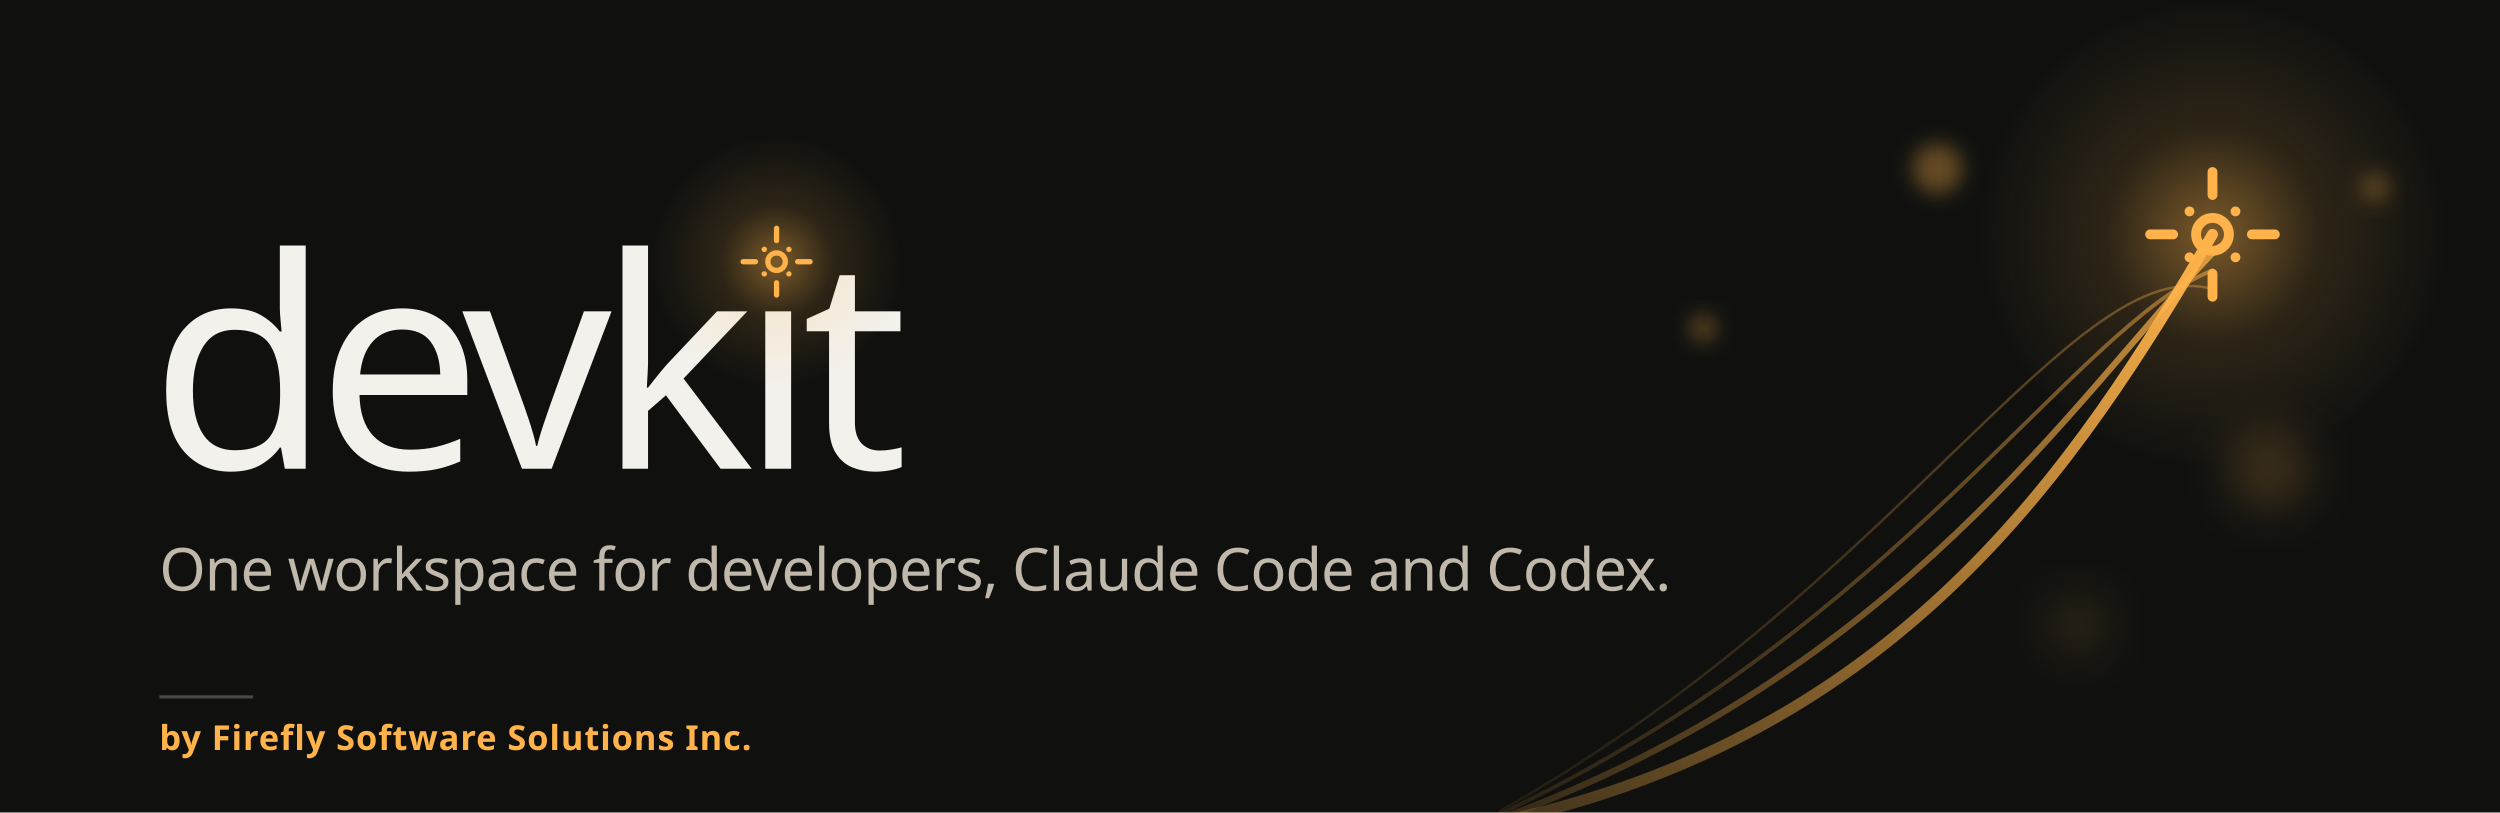
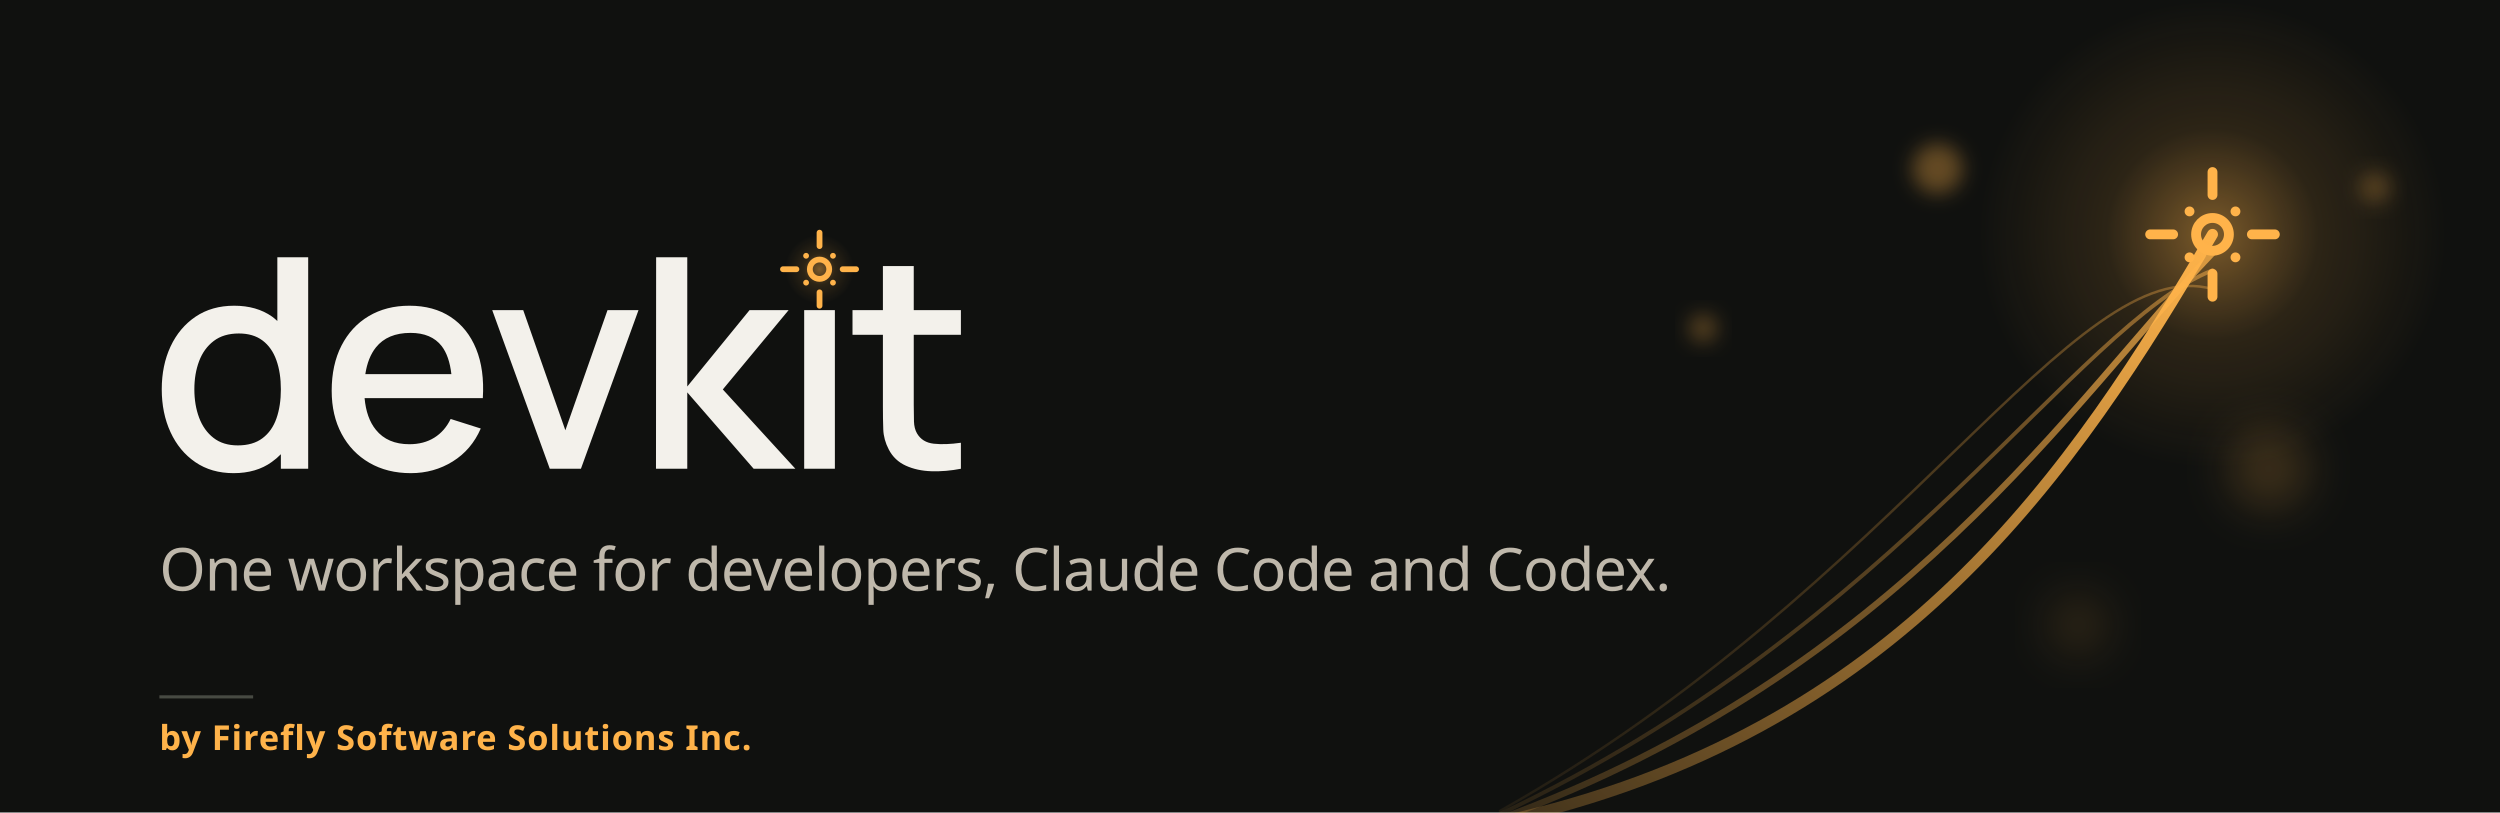
<svg xmlns="http://www.w3.org/2000/svg" width="1600" height="520" viewBox="0 0 1600 520">
  <defs>
    <radialGradient id="glow">
      <stop offset="0" stop-color="#FFB34A" stop-opacity="0.45" />
      <stop offset="0.45" stop-color="#FFB34A" stop-opacity="0.12" />
      <stop offset="1" stop-color="#FFB34A" stop-opacity="0" />
    </radialGradient>
    <linearGradient id="trail" x1="0" y1="1" x2="1" y2="0">
      <stop offset="0" stop-color="#FFB34A" stop-opacity="0.2" />
      <stop offset="1" stop-color="#FFB34A" stop-opacity="1" />
    </linearGradient>
    <linearGradient id="trailsoft" x1="0" y1="1" x2="1" y2="0">
      <stop offset="0" stop-color="#FFB34A" stop-opacity="0" />
      <stop offset="1" stop-color="#FFB34A" stop-opacity="0.55" />
    </linearGradient>
    <filter id="blur6" x="-50%" y="-50%" width="200%" height="200%">
      <feGaussianBlur stdDeviation="6" />
    </filter>
    <filter id="blur14" x="-50%" y="-50%" width="200%" height="200%">
      <feGaussianBlur stdDeviation="14" />
    </filter>
  </defs>
  <rect width="1600" height="520" fill="#10110F" />
  <circle cx="1240" cy="108" r="16" fill="#FFB34A" opacity="0.35" filter="url(#blur6)" />
  <circle cx="1452" cy="300" r="26" fill="#FFB34A" opacity="0.18" filter="url(#blur14)" />
  <circle cx="1090" cy="210" r="9" fill="#FFB34A" opacity="0.3" filter="url(#blur6)" />
  <circle cx="1520" cy="120" r="10" fill="#FFB34A" opacity="0.25" filter="url(#blur6)" />
  <circle cx="1330" cy="400" r="20" fill="#FFB34A" opacity="0.12" filter="url(#blur14)" />
  <path d="M960 526 C 1216 470, 1328 300, 1416 150" fill="none" stroke="url(#trail)" stroke-opacity="1.0" stroke-width="7" stroke-linecap="round" />
  <path d="M960 524 C 1216 430, 1328 254, 1416 162" fill="none" stroke="url(#trail)" stroke-opacity="0.75" stroke-width="4" stroke-linecap="round" />
  <path d="M960 521 C 1216 400, 1328 208, 1416 173" fill="none" stroke="url(#trail)" stroke-opacity="0.5" stroke-width="2.5" stroke-linecap="round" />
  <path d="M960 519 C 1216 375, 1328 160, 1416 185" fill="none" stroke="url(#trail)" stroke-opacity="0.35" stroke-width="1.6" stroke-linecap="round" />
  <circle cx="1416" cy="150" r="150.0" fill="url(#glow)" />
  <g fill="none" stroke="#FFB34A" stroke-width="6.3" stroke-linecap="round" stroke-linejoin="round">
    <circle cx="1416" cy="150" r="10.5" />
    <path d="M1416.0 110.1 L1416.0 124.8" />
    <path d="M1416.0 175.2 L1416.0 189.9" />
    <path d="M1376.1 150.0 L1390.8 150.0" />
    <path d="M1441.2 150.0 L1455.9 150.0" />
    <path d="M1401.3 135.3 L1401.3 135.3" />
    <path d="M1430.7 135.3 L1430.7 135.3" />
    <path d="M1401.3 164.7 L1401.3 164.7" />
    <path d="M1430.7 164.7 L1430.7 164.7" />
  </g>
-   <text x="96" y="300" font-family="Manrope" font-size="188" font-weight="500" letter-spacing="-9" fill="#F3F1EB">devkıt</text>
-   <circle cx="497.004" cy="167.46" r="80.0" fill="url(#glow)" />
-   <g fill="none" stroke="#FFB34A" stroke-width="3.4" stroke-linecap="round" stroke-linejoin="round">
-     <circle cx="497.004" cy="167.46" r="5.6" />
-     <path d="M497.0 146.1 L497.0 154.0" />
-     <path d="M497.0 181.0 L497.0 188.8" />
-     <path d="M475.6 167.5 L483.5 167.5" />
-     <path d="M510.5 167.5 L518.4 167.5" />
-     <path d="M489.1 159.6 L489.2 159.6" />
-     <path d="M504.9 159.6 L504.9 159.6" />
-     <path d="M489.1 175.3 L489.2 175.3" />
-     <path d="M504.9 175.3 L504.9 175.3" />
+   <path transform="translate(96.0,300.0) scale(0.094)" d="M569 30Q418 30 308.5 -45Q199 -120 139.5 -249.5Q80 -379 80 -541Q80 -704 140 -832.5Q200 -961 310.5 -1035.5Q421 -1110 573 -1110Q726 -1110 831 -1036Q850 -1022 867 -1006L867 -1440L1077 -1440L1077 0L891 0L891 -99Q863 -70 829 -46Q724 30 569 30ZM598 -159Q701 -159 766 -208Q831 -257 861 -343Q891 -429 891 -541Q891 -653 860.5 -739Q830 -825 766.5 -873Q703 -921 605 -921Q501 -921 434 -870Q367 -819 334.5 -733Q302 -647 302 -541Q302 -434 334.5 -347.5Q367 -261 432.5 -210Q498 -159 598 -159ZM1776 30Q1615 30 1493.5 -40.5Q1372 -111 1304.5 -237.5Q1237 -364 1237 -531Q1237 -708 1303.5 -838Q1370 -968 1489 -1039Q1608 -1110 1766 -1110Q1931 -1110 2047 -1033.5Q2163 -957 2220.5 -816Q2278 -675 2266 -481L1461 -481Q1473 -345 1538 -265Q1617 -167 1766 -167Q1864 -167 1935.5 -211.5Q2007 -256 2047 -339L2252 -274Q2189 -129 2061 -49.5Q1933 30 1776 30ZM2052 -644Q2038 -767 1986 -835Q1916 -925 1774 -925Q1617 -925 1538 -826Q1483 -757 1466 -644ZM2722 0L2330 -1080L2541 -1080L2828 -262L3115 -1080L3326 -1080L2934 0ZM3445 0L3446 -1440L3658 -1440L3658 -560L4082 -1080L4348 -1080L3900 -540L4394 0L4110 0L3658 -520L3658 0ZM4454 0L4454 -1080L4663 -1080L4663 0ZM5521 0Q5419 20 5321 17Q5223 14 5146 -21Q5069 -56 5030 -131Q4995 -198 4992.5 -267.5Q4990 -337 4990 -425L4990 -912L4783 -912L4783 -1080L4990 -1080L4990 -1380L5200 -1380L5200 -1080L5521 -1080L5521 -912L5200 -912L5200 -435Q5200 -370 5201.5 -322Q5203 -274 5222 -241Q5258 -179 5336.5 -170.5Q5415 -162 5521 -177Z" fill="#F3F1EB" />
+   <circle cx="524.5" cy="172.3" r="22.1" fill="url(#glow)" />
+   <g fill="none" stroke="#FFB34A" stroke-width="3.7" stroke-linecap="round" stroke-linejoin="round">
+     <circle cx="524.5" cy="172.3" r="6.2" />
+     <path d="M524.5 148.9 L524.5 157.5" />
+     <path d="M524.5 187.1 L524.5 195.7" />
+     <path d="M501.1 172.3 L509.7 172.3" />
+     <path d="M539.3 172.3 L547.9 172.3" />
+     <path d="M515.9 163.7 L515.9 163.7" />
+     <path d="M533.1 163.7 L533.1 163.7" />
+     <path d="M515.9 180.9 L515.9 180.9" />
+     <path d="M533.1 180.9 L533.1 180.9" />
  </g>
  <text x="102" y="378" font-family="Manrope" font-size="38" font-weight="400" letter-spacing="-0.6" fill="#BFB8AB">One workspace for developers, Claude Code and Codex.</text>
  <line x1="102" y1="446" x2="162" y2="446" stroke="#474A42" stroke-width="2" />
  <text x="102" y="480" font-family="Manrope" font-size="22" font-weight="650" letter-spacing="0.6" fill="#FFB34A">by Firefly Software Solutions Inc.</text>
</svg>
